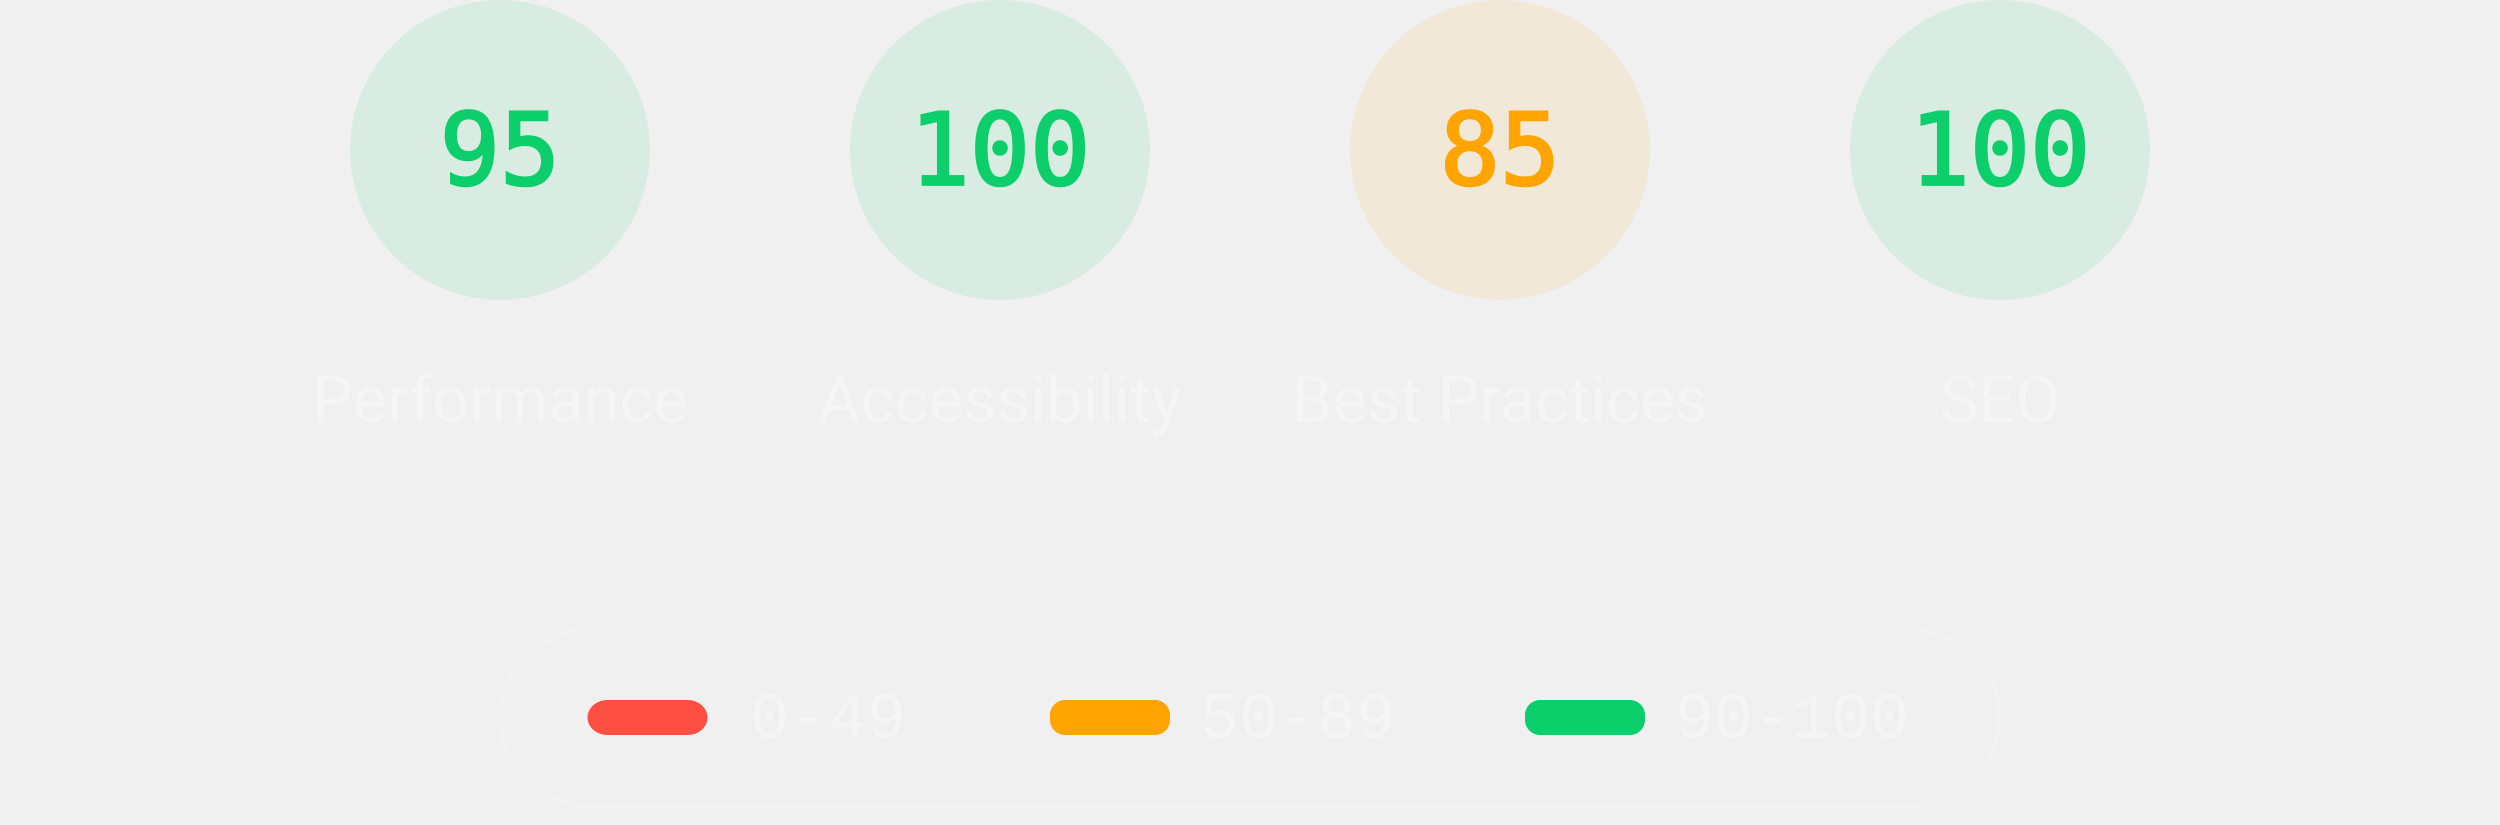
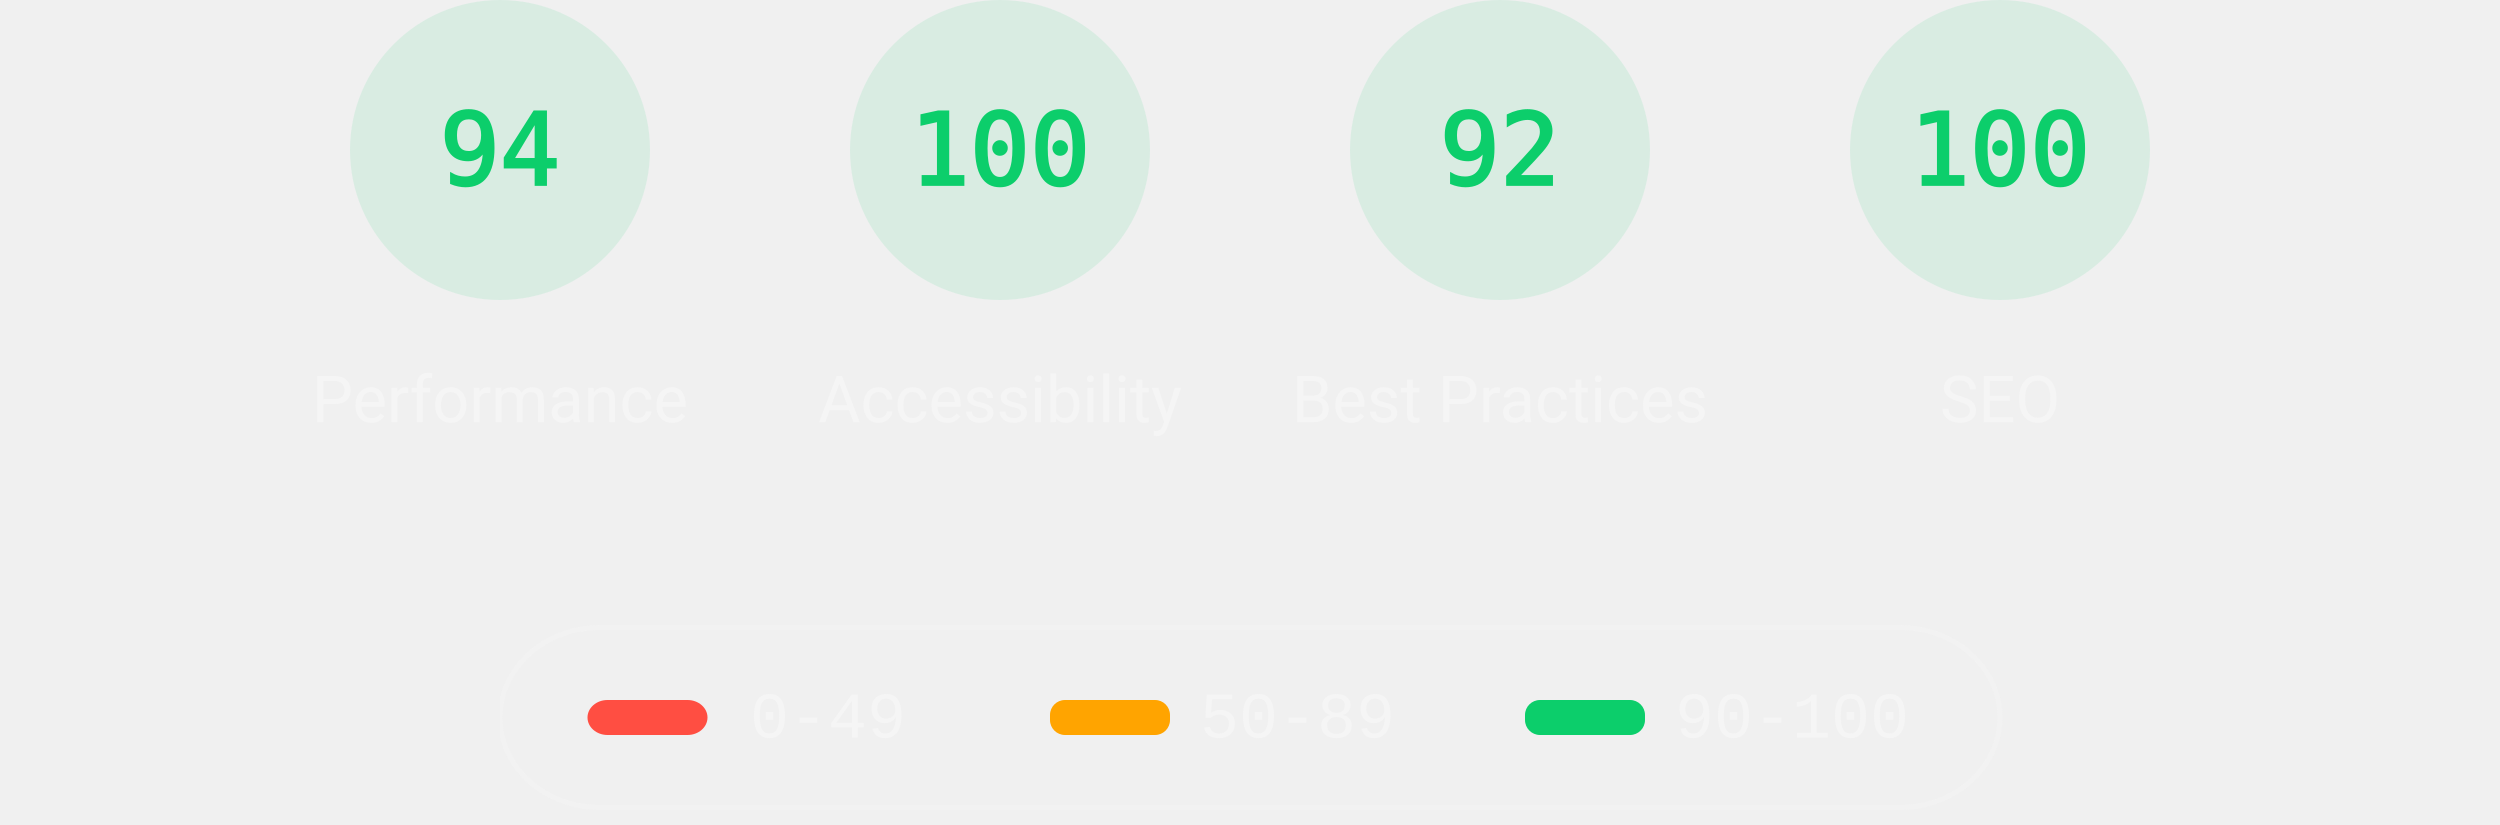
<svg xmlns="http://www.w3.org/2000/svg" class="theme--dark" fill="none" width="1000" height="330">
  <style>
			.gauge-base {
				opacity: 0.1
			}

			.gauge-arc {
				fill: none;
				animation-delay: 250ms;
				stroke-linecap: round;
				transform: rotate(-90deg);
				transform-origin: 100px 60px;
				animation: load-gauge 1s ease forwards
			}

			.guage-text {
				font-size: 40px;
				font-family: monospace;
				text-align: center
			}

			.guage-red {
				color: #ff4e42;
				fill: #ff4e42;
				stroke: #ff4e42
			}
			.guage-orange {
				color: #ffa400;
				fill: #ffa400;
				stroke: #ffa400
			}
			.guage-green {
				color: #0cce6b;
				fill: #0cce6b;
				stroke: #0cce6b
			}
			.theme--agnostic .guage-undefined {
				color: #5c5c5c;
				fill: #5c5c5c;
				stroke: #5c5c5c
			}
			.theme--light .guage-undefined {
				color: #1e1e1e;
				fill: #1e1e1e;
				stroke: #1e1e1e
			}
			.theme--dark .guage-undefined {
				color: #f5f5f5;
				fill: #f5f5f5;
				stroke: #f5f5f5
			}

			.guage-title {
				stroke: none;
				font-size: 26px;
				line-height: 26px;
				font-family: Roboto, Halvetica, Arial, sans-serif
			}
			.metric.guage-title {
				font-family: 'Courier New', Courier, monospace
			}
			.theme--agnostic .guage-title {
				color: #737373;
				fill: #737373
			}
			.theme--light .guage-title {
				color: #212121;
				fill: #212121
			}
			.theme--dark .guage-title {
				color: #f5f5f5;
				fill: #f5f5f5
			}

			@keyframes load-gauge {
				from {
					stroke-dasharray: 0 352.858
				}
			}
			.lh-gauge--pwa__disc {
				fill: #e0e0e0
			}
			.lh-gauge--pwa__logo {
				position: relative;
				fill: #b0b0b0
			}
			.lh-gauge--pwa__invisible {
				display: none
			}
			.lh-gauge--pwa__visible {
				display: inline
			}
			.guage-invisible {
				display: none
			}
			.lh-gauge--pwa__logo--primary-color {
				fill: #304ffe
			}
			.theme--agnostic .lh-gauge--pwa__logo--secondary-color {
				fill: #787878
			}
			.theme--light .lh-gauge--pwa__logo--secondary-color {
				fill: #3d3d3d
			}
			.theme--dark .lh-gauge--pwa__logo--secondary-color {
				fill: #d8b6b6
			}
			.theme--light #svg_2 {
				stroke: #00000022
			}
			.theme--agnostic #svg_2 {
				stroke: #616161
			}
			.theme--light #svg_2 {
				stroke: #00000022
			}
			.theme--dark #svg_2 {
				stroke: #f5f5f566
			}
		</style>
  <svg class="guage-div guage-perf guage-green" viewBox="0 0 200 200" width="200" height="200" x="100" y="0">
    <circle class="gauge-base" r="56" cx="100" cy="60" stroke-width="8" />
-     <circle class="gauge-arc guage-arc-1" r="56" cx="100" cy="60" stroke-width="8" style="stroke-dasharray: 334.265, 351.858;" />
-     <text class="guage-text" x="100px" y="60px" alignment-baseline="central" dominant-baseline="central" text-anchor="middle">95</text>
+     <circle class="gauge-arc guage-arc-1" r="56" cx="100" cy="60" stroke-width="8" style="stroke-dasharray: 330.747, 351.858;" />
+     <text class="guage-text" x="100px" y="60px" alignment-baseline="central" dominant-baseline="central" text-anchor="middle">94</text>
    <text class="guage-title" x="100px" y="160px" alignment-baseline="central" dominant-baseline="central" text-anchor="middle">Performance</text>
  </svg>
  <svg class="guage-div guage-acc guage-green" viewBox="0 0 200 200" width="200" height="200" x="300" y="0">
    <circle class="gauge-base" r="56" cx="100" cy="60" stroke-width="8" />
    <circle class="gauge-arc guage-arc-2" r="56" cx="100" cy="60" stroke-width="8" style="stroke-dasharray: 351.858, 351.858;" />
    <text class="guage-text" x="100px" y="60px" alignment-baseline="central" dominant-baseline="central" text-anchor="middle">100</text>
    <text class="guage-title" x="100px" y="160px" alignment-baseline="central" dominant-baseline="central" text-anchor="middle">Accessibility</text>
  </svg>
-   <svg class="guage-div guage-best guage-orange" viewBox="0 0 200 200" width="200" height="200" x="500" y="0">
-     <circle class="gauge-base" r="56" cx="100" cy="60" stroke-width="8" />
-     <circle class="gauge-arc guage-arc-3" r="56" cx="100" cy="60" stroke-width="8" style="stroke-dasharray: 299.079, 351.858;" />
-     <text class="guage-text" x="100px" y="60px" alignment-baseline="central" dominant-baseline="central" text-anchor="middle">85</text>
+   <svg class="guage-div guage-best guage-green" viewBox="0 0 200 200" width="200" height="200" x="500" y="0">
+     <circle class="gauge-base" r="56" cx="100" cy="60" stroke-width="8" />
+     <circle class="gauge-arc guage-arc-3" r="56" cx="100" cy="60" stroke-width="8" style="stroke-dasharray: 323.709, 351.858;" />
+     <text class="guage-text" x="100px" y="60px" alignment-baseline="central" dominant-baseline="central" text-anchor="middle">92</text>
    <text class="guage-title" x="100px" y="160px" alignment-baseline="central" dominant-baseline="central" text-anchor="middle">Best Practices</text>
  </svg>
  <svg class="guage-div guage-seo guage-green" viewBox="0 0 200 200" width="200" height="200" x="700" y="0">
    <circle class="gauge-base" r="56" cx="100" cy="60" stroke-width="8" />
    <circle class="gauge-arc guage-arc-4" r="56" cx="100" cy="60" stroke-width="8" style="stroke-dasharray: 351.858, 351.858;" />
    <text class="guage-text" x="100px" y="60px" alignment-baseline="central" dominant-baseline="central" text-anchor="middle">100</text>
    <text class="guage-title" x="100px" y="160px" alignment-baseline="central" dominant-baseline="central" text-anchor="middle">SEO</text>
  </svg>
  <svg class="guage-div guage-pwa guage-invisible" viewBox="0 0 200 200" width="200" height="200" x="900" y="0">
    <svg viewBox="0 0 60 60" width="112" height="112" x="44" y="4">
      <defs>
        <linearGradient id="lh-gauge--pwa__check-circle__gradient-0" x1="50%" y1="0%" x2="50%" y2="100%">
          <stop stop-color="#00C852" offset="0%" />
          <stop stop-color="#009688" offset="100%" />
        </linearGradient>
        <linearGradient id="lh-gauge--pwa__installable__shadow-gradient-0" x1="76.056%" x2="24.111%" y1="82.995%" y2="24.735%">
          <stop stop-color="#A5D6A7" offset="0%" />
          <stop stop-color="#80CBC4" offset="100%" />
        </linearGradient>
        <linearGradient id="lh-gauge--pwa__fast-reliable__shadow-gradient-0" x1="76.056%" y1="82.995%" x2="25.678%" y2="26.493%">
          <stop stop-color="#64B5F6" offset="0%" />
          <stop stop-color="#2979FF" offset="100%" />
        </linearGradient>
        <g id="lh-gauge--pwa__fast-reliable-badge-0">
          <circle fill="#FFFFFF" cx="10" cy="10" r="10" />
          <path fill="#304FFE" d="M10 3.58l5.25 2.34v3.5c0 3.23-2.24 6.26-5.25 7-3.01-.74-5.25-3.77-5.25-7v-3.5L10 3.58zm-.47 10.74l2.76-4.83.03-.07c.04-.08 0-.24-.22-.24h-1.64l.47-3.26h-.47l-2.7 4.77c-.02.01.05-.1-.04.05-.09.16-.1.31.18.31h1.63l-.47 3.27h.47z" />
        </g>
        <g id="lh-gauge--pwa__installable-badge-0">
          <circle fill="#FFFFFF" cx="10" cy="10" r="10" />
          <path fill="#009688" d="M10 4.167A5.835 5.835 0 0 0 4.167 10 5.835 5.835 0 0 0 10 15.833 5.835 5.835 0 0 0 15.833 10 5.835 5.835 0 0 0 10 4.167zm2.917 6.416h-2.334v2.334H9.417v-2.334H7.083V9.417h2.334V7.083h1.166v2.334h2.334v1.166z" />
        </g>
      </defs>
      <g stroke="none" fill-rule="nonzero">
        <circle class="lh-gauge--pwa__disc" cx="30" cy="30" r="30" />
        <g class="lh-gauge--pwa__logo">
          <path d="M35.66 19.39l.7-1.75h2L37.4 15 38.6 12l3.4 9h-2.51l-.58-1.61z" />
          <path d="M33.52 21l3.65-9h-2.42l-2.5 5.82L30.5 12h-1.86l-1.9 5.82-1.35-2.65-1.21 3.72L25.4 21h2.38l1.72-5.2 1.64 5.2z" />
          <path fill-rule="nonzero" d="M20.3 17.91h1.48c.45 0 .85-.05 1.2-.15l.39-1.18 1.07-3.3a2.64 2.64 0 0 0-.28-.37c-.55-.6-1.36-.91-2.42-.91H18v9h2.3V17.9zm1.96-3.84c.22.22.33.5.33.87 0 .36-.1.65-.29.87-.2.23-.59.35-1.15.35h-.86v-2.41h.87c.52 0 .89.1 1.1.32z" />
        </g>
        <rect class="lh-gauge--pwa__component lh-gauge--pwa__na-line lh-gauge--pwa__invisible" fill="#FFFFFF" x="20" y="32" width="20" height="4" rx="2" />
        <g class="lh-gauge--pwa__component lh-gauge--pwa__fast-reliable-badge lh-gauge--pwa__invisible" transform="translate(20, 29)">
          <path fill="url(#lh-gauge--pwa__fast-reliable__shadow-gradient-0)" d="M33.63 19.49A30 30 0 0 1 16.2 30.36L3 17.14 17.14 3l16.49 16.49z" />
          <use href="#lh-gauge--pwa__fast-reliable-badge-0" />
        </g>
        <g class="lh-gauge--pwa__component lh-gauge--pwa__installable-badge lh-gauge--pwa__invisible" transform="translate(20, 29)">
          <path fill="url(#lh-gauge--pwa__installable__shadow-gradient-0)" d="M33.629 19.487c-4.272 5.453-10.391 9.39-17.415 10.869L3 17.142 17.142 3 33.63 19.487z" />
          <use href="#lh-gauge--pwa__installable-badge-0" />
        </g>
        <g class="lh-gauge--pwa__component lh-gauge--pwa__fast-reliable-installable-badges lh-gauge--pwa__invisible">
          <g transform="translate(8, 29)">
            <path fill="url(#lh-gauge--pwa__fast-reliable__shadow-gradient-0)" d="M16.321 30.463L3 17.143 17.142 3l22.365 22.365A29.864 29.864 0 0 1 22 31c-1.942 0-3.84-.184-5.679-.537z" />
            <use href="#lh-gauge--pwa__fast-reliable-badge-0" />
          </g>
          <g transform="translate(32, 29)">
            <path fill="url(#lh-gauge--pwa__installable__shadow-gradient-0)" d="M25.982 11.84a30.107 30.107 0 0 1-13.08 15.203L3 17.143 17.142 3l8.84 8.84z" />
            <use href="#lh-gauge--pwa__installable-badge-0" />
          </g>
        </g>
        <g class="lh-gauge--pwa__component lh-gauge--pwa__check-circle lh-gauge--pwa__invisible" transform="translate(18, 28)">
          <circle fill="#FFFFFF" cx="12" cy="12" r="12" />
          <path fill="url(#lh-gauge--pwa__check-circle__gradient-0)" d="M12 2a10 10 0 1 0 0 20 10 10 0 0 0 0-20zm-2 15l-5-5 1.41-1.41L10 14.17l7.59-7.59L19 8l-9 9z" />
        </g>
      </g>
    </svg>
    <text class="guage-title" y="160px" alignment-baseline="central" dominant-baseline="central" text-anchor="middle">
      <tspan x="100px" dy="-6px">Progressive</tspan>
      <tspan x="100px" dy="30px">Web App</tspan>
    </text>
  </svg>
  <svg width="604" height="76" x="200" y="250">
    <g>
      <rect fill="none" id="canvas_background" height="80" width="604" y="-1" x="-1" />
      <g display="none" overflow="visible" y="0" x="0" height="100%" width="100%" id="canvasGrid">
        <rect fill="url(#gridpattern)" stroke-width="0" y="0" x="0" height="100%" width="100%" />
      </g>
    </g>
    <g>
      <rect fill-opacity="0" stroke-width="2" rx="40" id="svg_2" height="72" width="600" y="1" x="0" fill="#000000" />
      <rect stroke="#000" rx="8" id="svg_3" height="14" width="48" y="30" x="35" stroke-opacity="null" stroke-width="0" fill="#ff4e42" />
      <rect stroke="#000" rx="6" id="svg_4" height="14" width="48" y="30" x="220" stroke-opacity="null" stroke-width="0" fill="#ffa400" />
      <rect stroke="#000" rx="6" id="svg_5" height="14" width="48" y="30" x="410" stroke-opacity="null" stroke-width="0" fill="#0cce6b" />
      <text class="metric guage-title" xml:space="preserve" text-anchor="start" font-size="26" id="svg_6" y="45" x="100" stroke-opacity="null" stroke-width="0" stroke="#000">0-49</text>
      <text class="metric guage-title" xml:space="preserve" text-anchor="start" font-size="26" id="svg_7" y="45" x="280" stroke-opacity="null" stroke-width="0" stroke="#000">50-89</text>
      <text class="metric guage-title" xml:space="preserve" text-anchor="start" font-size="26" id="svg_8" y="45" x="470" stroke-opacity="null" stroke-width="0" stroke="#000">90-100</text>
    </g>
  </svg>
</svg>
